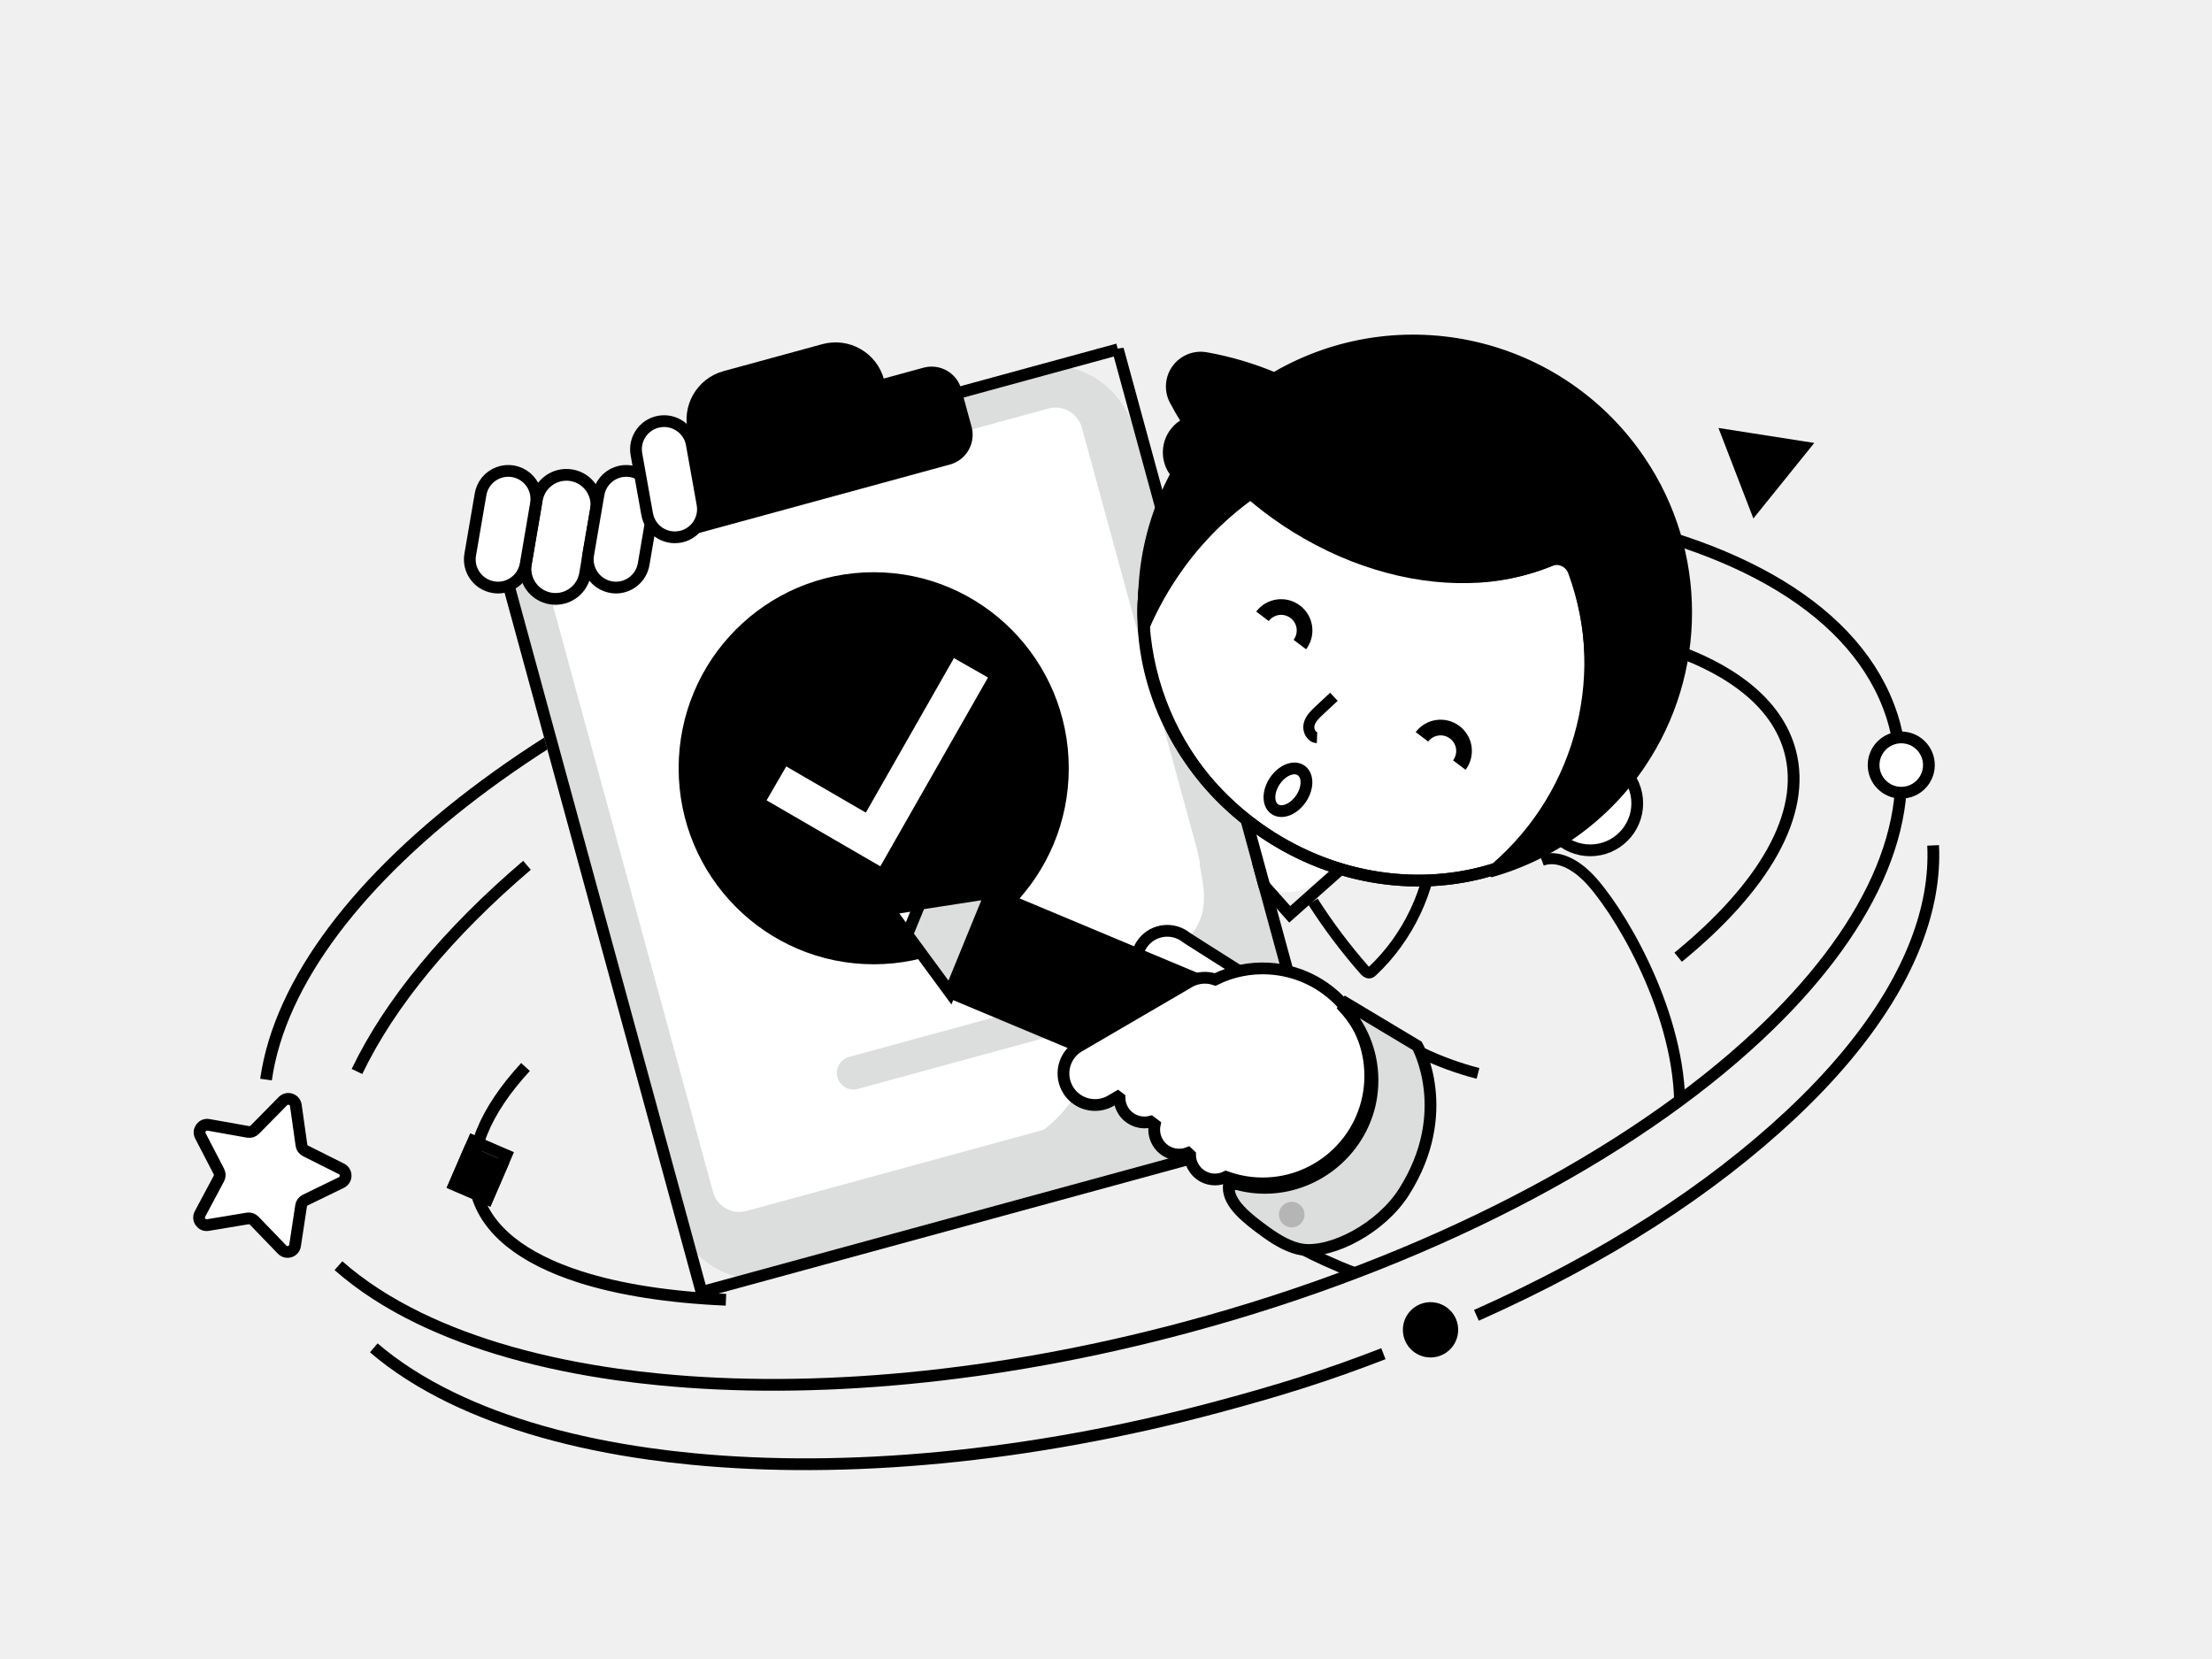
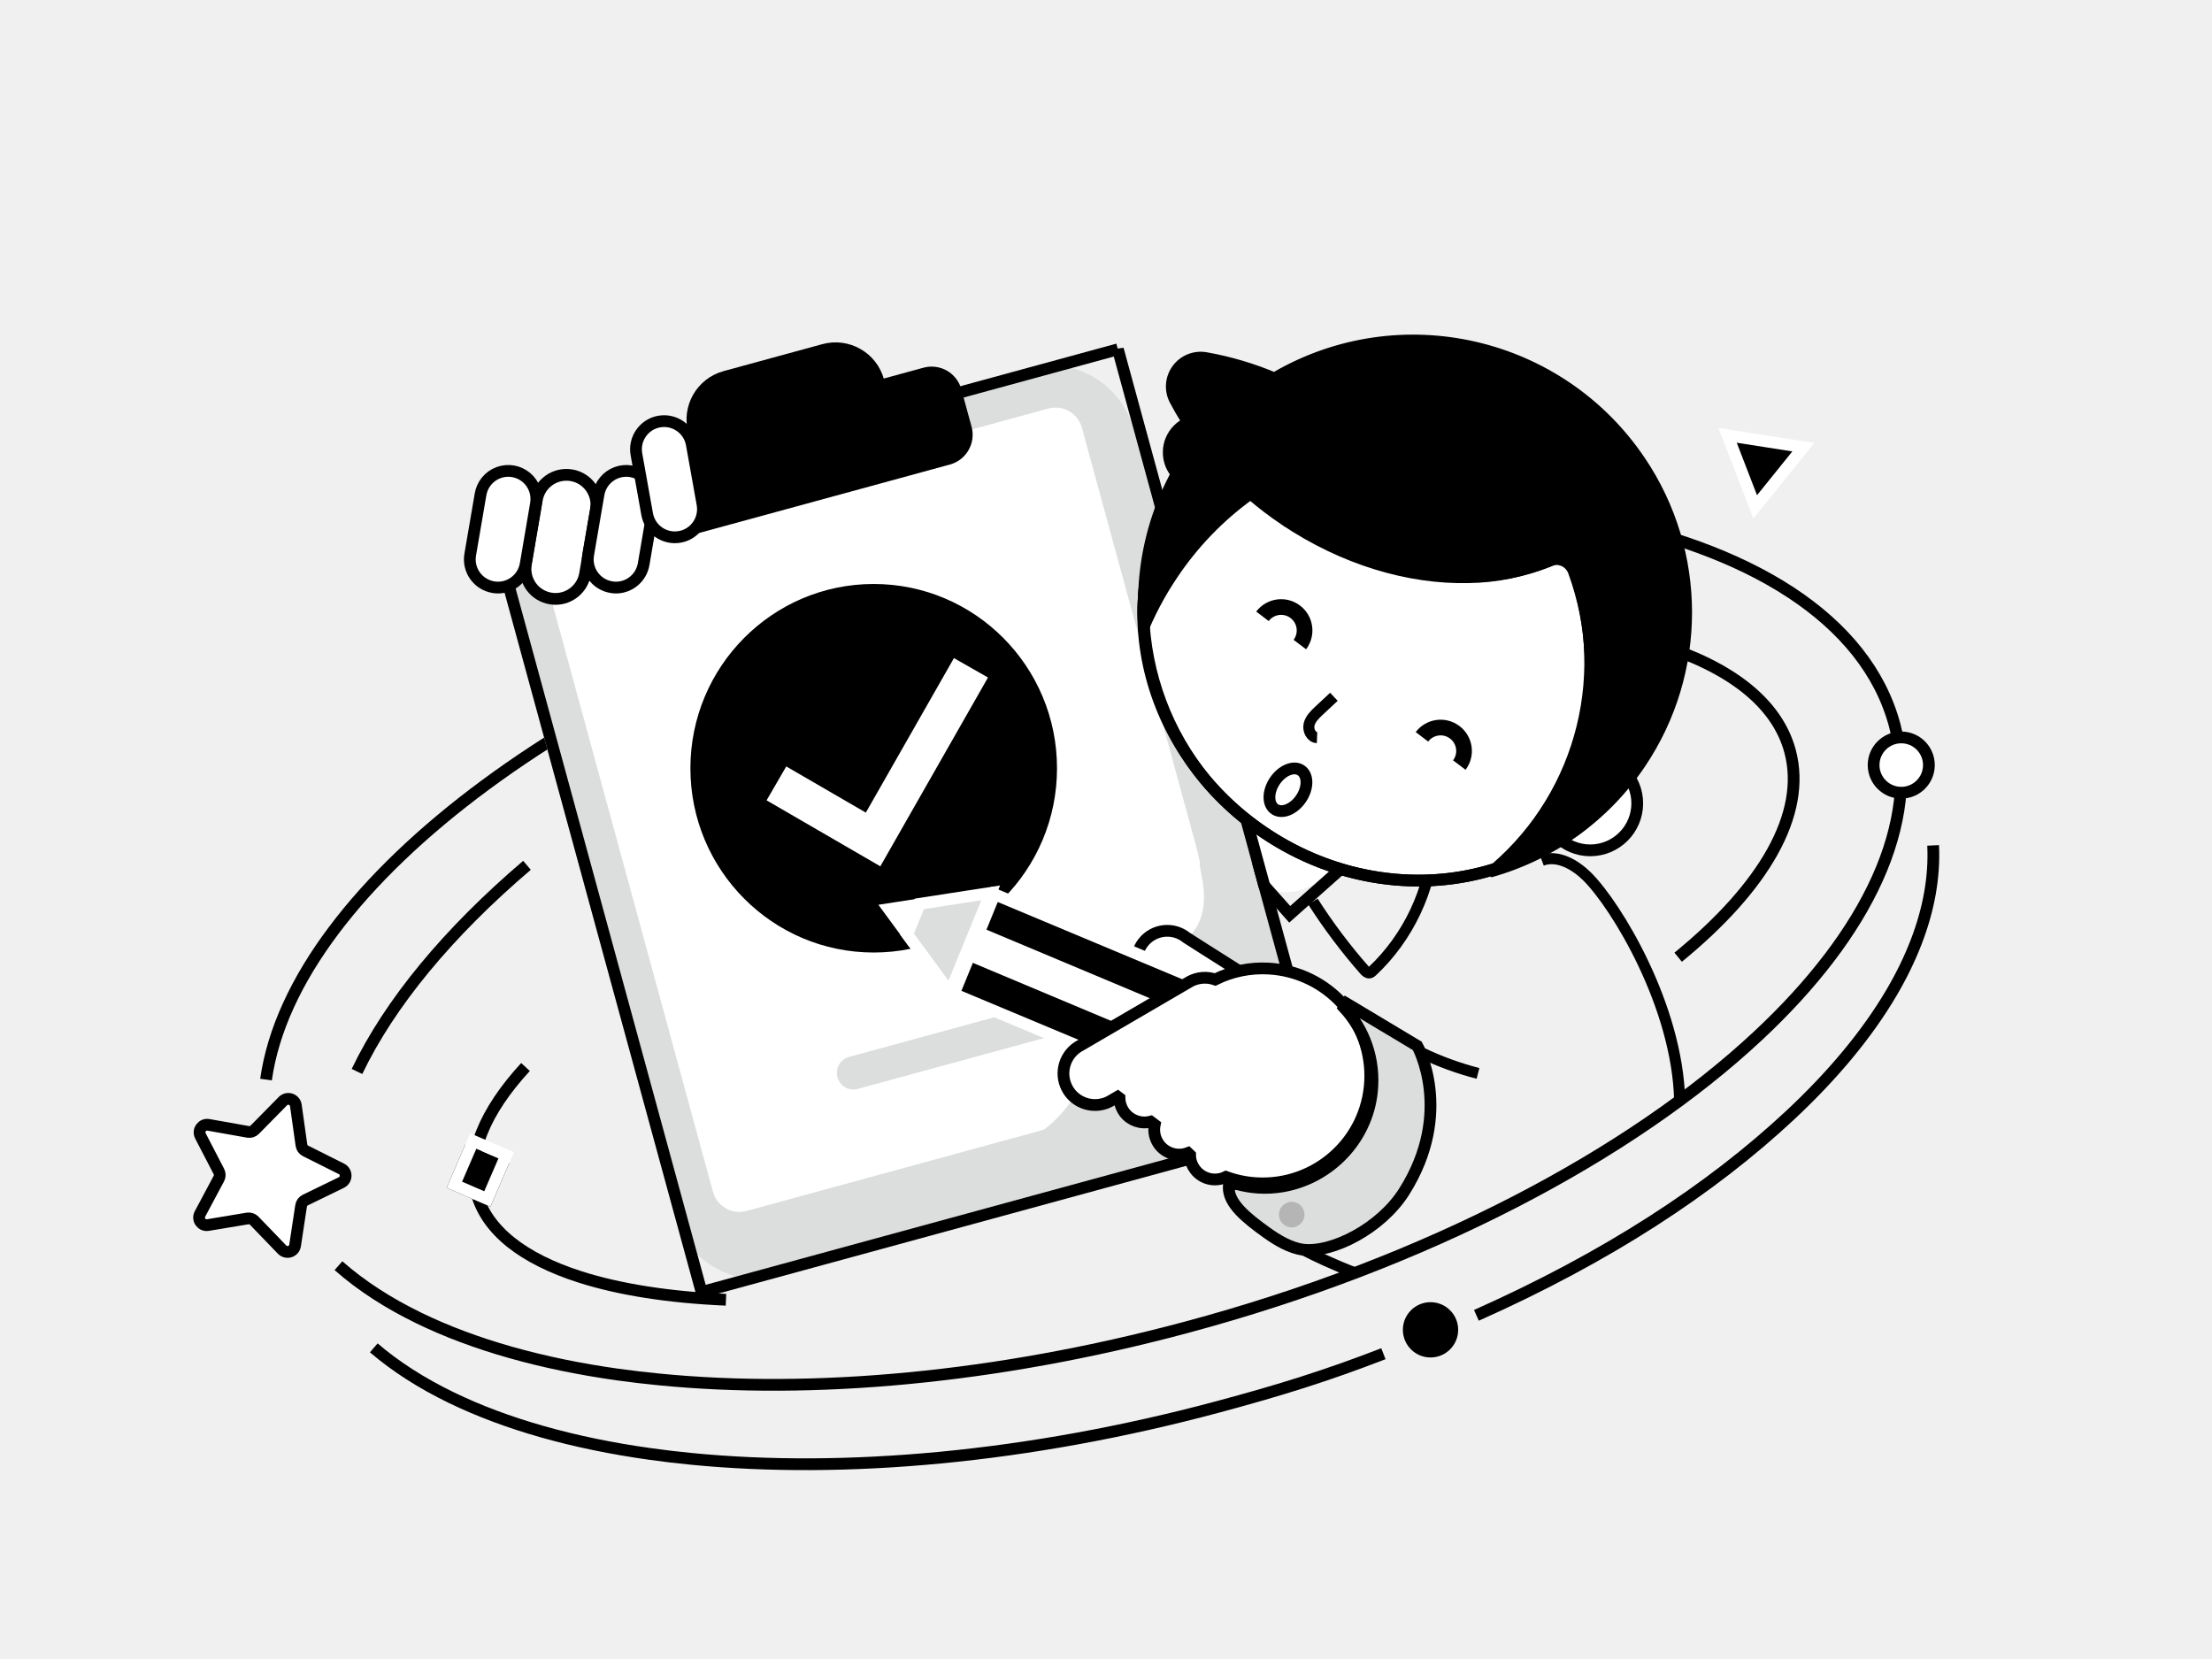
<svg xmlns="http://www.w3.org/2000/svg" viewBox="0 0 400 300" fill="none">
  <path d="M237.425 163.033c2.78 4.35 5.9 8.5 9.31 12.38.25.28.57.59.94.51.18-.04.34-.17.48-.3 6.5-6.1 10.57-14.73 11.14-23.63" stroke="#000000" stroke-width="2" />
  <path fill-rule="evenodd" clip-rule="evenodd" d="M287.567 136.77c-4.69 0-8.5 3.81-8.5 8.5 0 4.69 3.81 8.5 8.5 8.5 4.69 0 8.5-3.81 8.5-8.5 0-4.69-3.81-8.5-8.5-8.5Z" fill="#fff" />
  <path d="M287.567 136.77c-4.69 0-8.5 3.81-8.5 8.5 0 4.69 3.81 8.5 8.5 8.5 4.69 0 8.5-3.81 8.5-8.5 0-4.69-3.81-8.5-8.5-8.5Z" stroke="#000000" stroke-width="2.126" />
  <path fill-rule="evenodd" clip-rule="evenodd" d="m223.425 155.914 1.987 2.234a9.5 9.5 0 0 0 6.542 3.175 9.504 9.504 0 0 0 6.87-2.387l5.657-5.029a9.503 9.503 0 0 0 3.175-6.543 9.5 9.5 0 0 0-2.387-6.869l-1.986-2.235a9.512 9.512 0 0 0-6.543-3.175 9.505 9.505 0 0 0-6.869 2.387l-5.658 5.03a9.507 9.507 0 0 0-3.175 6.542 9.509 9.509 0 0 0 2.387 6.87Z" fill="#fff" />
  <path d="m251.492 149.095-14.609-16.434-18.268 16.241 14.609 16.433 18.268-16.24ZM110.793 144.935c20.24-12.01 44.85-22.38 72.13-29.69 8.69-2.33 17.29-4.25 25.74-5.78M64.555 193.756c5.94-12.41 16.52-25.16 30.74-37.28M250.162 244.795c-10.23 3.96-18.69 6.6-29.95 9.62-34.41 9.22-67.58 12.09-95.12 9.4-2.56-.25-5.06-.54-7.51-.89-13.86-1.93-26.07-5.38-36.01-10.21-5.35-2.6-10.04-5.6-13.98-8.98M349.571 152.875c.14 2.84-.06 5.71-.57 8.62-1.04 5.91-3.4 11.94-6.93 17.97-4.39 7.47-10.58 14.93-18.33 22.17-14.45 13.5-33.19 25.72-56.76 36.22" stroke="#000000" stroke-width="2.126" />
  <path d="M48.105 195.223c5-35.44 57.9-75.28 129.01-94.34 81.11-21.73 155.2-8.2 165.5 30.24 4.75 17.73-4.91 37.68-24.68 56.15-23.05 21.54-59.85 41.08-103.53 52.78-34.41 9.22-67.58 12.1-95.13 9.4-2.55-.25-5.05-.54-7.5-.88-13.87-1.94-26.07-5.39-36.01-10.22-5.61-2.73-10.5-5.89-14.56-9.48" stroke="#000000" stroke-width="2.126" />
  <path d="M131.278 235.037c-10.28-.44-19.23-1.84-26.43-4.14-10.19-3.27-16.85-8.36-18.68-15.17-1.85-6.91 1.48-14.76 8.86-22.78M250.633 112.455c38.88-2.6 68.36 5.81 73.07 23.4 3.05 11.39-4.81 24.64-20.24 37.24" stroke="#000" stroke-width="2.126" />
  <path fill-rule="evenodd" clip-rule="evenodd" d="m135.617 84.62 17.866-4.876c4.833-1.32 7.691-6.308 6.372-11.14a9.084 9.084 0 0 0-11.151-6.37l-17.866 4.877a9.081 9.081 0 0 0-6.369 11.15c1.319 4.834 6.315 7.679 11.148 6.36Z" fill="#000000" />
  <path fill-rule="evenodd" clip-rule="evenodd" d="m141.33 230.796 82.936-22.638a15.785 15.785 0 0 0 9.55-7.395 15.747 15.747 0 0 0 1.521-11.973L204.998 77.636a15.751 15.751 0 0 0-7.393-9.54 15.79 15.79 0 0 0-11.983-1.519l-82.936 22.638c-8.403 2.293-13.354 10.963-11.06 19.366l30.338 111.154c2.294 8.402 10.964 13.354 19.366 11.061Z" fill="#DCDDDD" />
  <path d="M202.15 63.168 88.778 94.112l38.085 139.53 113.371-30.945-38.084-139.53Z" stroke="#000000" stroke-width="2.126" />
  <path fill-rule="evenodd" clip-rule="evenodd" d="m137.105 221.739 86.216-23.533a6.987 6.987 0 0 0 4.896-8.572L197.97 78.818a6.987 6.987 0 0 0-8.572-4.895l-86.216 23.532a6.987 6.987 0 0 0-4.896 8.572l30.247 110.816a6.988 6.988 0 0 0 8.572 4.896Z" fill="#DCDDDD" />
  <path fill-rule="evenodd" clip-rule="evenodd" d="M216.986 155.944c4.2 20.84-7.88 41.66-28.16 48.28 3.16-2.39 7.05-6.72 4.98-12.63-.848-2.414-2.438-5.138-4.014-7.837-4.54-7.778-8.964-15.357 4.814-14.763 17.3.75 21.84-11.39 22.38-13.05Z" fill="#DCDDDD" />
  <path fill-rule="evenodd" clip-rule="evenodd" d="M214.756 154.671c4.2 20.84-7.88 41.66-28.16 48.29 3.16-2.4 7.05-6.73 4.98-12.64-.849-2.411-2.437-5.13-4.011-7.826-4.544-7.782-8.974-15.368 4.811-14.774 17.3.75 21.84-11.39 22.38-13.05Z" fill="#DCDDDD" />
  <path fill-rule="evenodd" clip-rule="evenodd" d="m186.805 204.829-51.81 14.15c-2.64.72-5.35-.84-6.07-3.47l-30.47-111.64c-.72-2.63.83-5.35 3.46-6.07l87.66-23.92c2.63-.72 5.35.83 6.06 3.46l20.7 75.81c.25.93.46 1.86.65 2.79-.098.303.03.972.205 1.884.791 4.129 2.536 13.238-11.405 15.826-12.349 2.29-11.641 5.149-10.326 10.463.471 1.902 1.02 4.119 1.076 6.737.13 5.84-4.55 10.98-7.71 13.38-.67.22-1.34.42-2.02.6Z" fill="#fff" />
  <path fill-rule="evenodd" clip-rule="evenodd" d="m123.701 97.121 48.072-13.12a5.574 5.574 0 0 0 3.916-6.844l-1.843-6.752a5.62 5.62 0 0 0-2.613-3.382 5.617 5.617 0 0 0-4.239-.532l-48.072 13.12a5.617 5.617 0 0 0-3.381 2.613 5.622 5.622 0 0 0-.533 4.24l1.844 6.753a5.573 5.573 0 0 0 6.849 3.904Z" fill="#000000" />
  <path fill-rule="evenodd" clip-rule="evenodd" d="m224.14 175.638-6.3-3.99-3.29-2.1a5.53 5.53 0 0 0-7.78.83c-1.92 2.38-1.55 5.87.83 7.78l12.31 9.93a5.539 5.539 0 0 0 6.19.51l-1.96-12.96Z" fill="#fff" />
  <path d="m224.14 175.638-6.3-3.99-3.29-2.1a5.53 5.53 0 0 0-7.78.83c-1.92 2.38-1.55 5.87.83 7.78l12.31 9.93a5.539 5.539 0 0 0 6.19.51l-1.96-12.96Z" stroke="#000000" stroke-width="2.126" />
  <path fill-rule="evenodd" clip-rule="evenodd" d="M218.023 141.076a49.553 49.553 0 0 1-11.28-30.05c-.01-.15-.01-.29-.01-.44.07-7.88 2.31-15.68 6.92-22.52 1.59-2.36 3.4-4.5 5.39-6.42 3.86 4.63 8.37 8.68 13.38 12.03 10.83 7.3 22.79 10.78 33.56 10.55 5.5-.05 10.92-1.26 15.92-3.54.03-.02.06-.03.1-.05.81-.32 1.74.08 2.06.9 7.79 19.55 2.3 41.86-13.63 55.56-13.21 4.22-28.75 2.29-41.83-6.53a51.913 51.913 0 0 1-9.29-8.02c-.41-.45-.81-.91-1.2-1.37-.03-.03-.06-.07-.09-.1Z" fill="#fff" />
  <path d="M206.743 111.026a49.553 49.553 0 0 0 11.28 30.05c.03.03.06.07.09.1.39.46.79.92 1.2 1.37 2.7 2.96 5.8 5.66 9.29 8.02 13.08 8.82 28.62 10.75 41.83 6.53 15.93-13.7 21.42-36.01 13.63-55.56a1.59 1.59 0 0 0-2.06-.9c-.04.02-.07.03-.1.05-5 2.28-10.42 3.49-15.92 3.54-10.77.23-22.73-3.25-33.56-10.55-5.01-3.35-9.52-7.4-13.38-12.03-1.99 1.92-3.8 4.06-5.39 6.42-4.61 6.84-6.85 14.64-6.92 22.52 0 .15 0 .29.01.44Z" stroke="#000000" stroke-width="2.126" />
  <path fill-rule="evenodd" clip-rule="evenodd" d="M265.5 104.941c-10.77.23-22.73-3.25-33.56-10.55a67.742 67.742 0 0 1-5.83-4.43 56.116 56.116 0 0 0-13.61 14.14 57.13 57.13 0 0 0-5.81 11.02 49.025 49.025 0 0 1 8.02-33.64c.48-.73 1-1.43 1.52-2.13-.73-1-1.43-2.02-2.08-3.04-.79-1.26-1.52-2.52-2.19-3.8a5.789 5.789 0 0 1 6.21-8.31c4.2.75 8.31 1.95 12.25 3.6 22.77-13.26 51.92-6.55 66.62 15.32 11.23 16.67 11.25 38.49.03 55.18a48.994 48.994 0 0 1-27.53 19.87c15.86-13.36 21.66-35.21 14.52-54.67l-.06-.15a2.804 2.804 0 0 0-3.68-1.46c-4.7 1.96-9.73 2.99-14.82 3.05Z" fill="#000000" />
  <path d="M231.94 94.39c10.83 7.301 22.79 10.781 33.56 10.551 5.09-.06 10.12-1.09 14.82-3.05 1.42-.61 3.06.04 3.68 1.46l.06.15c7.14 19.46 1.34 41.31-14.52 54.67a48.994 48.994 0 0 0 27.53-19.87c11.22-16.69 11.2-38.51-.03-55.18-14.7-21.87-43.85-28.58-66.62-15.32a58.183 58.183 0 0 0-12.25-3.6 5.789 5.789 0 0 0-6.21 8.31c.67 1.28 1.4 2.54 2.19 3.8.65 1.02 1.35 2.04 2.08 3.04-.52.7-1.04 1.4-1.52 2.13a49.025 49.025 0 0 0-8.02 33.64 57.13 57.13 0 0 1 5.81-11.02 56.116 56.116 0 0 1 13.61-14.14c1.86 1.58 3.81 3.06 5.83 4.43Z" stroke="#000000" />
  <path d="M230.537 141.219c-1.308 1.94-1.309 4.231-.007 5.109 1.31.883 3.434.023 4.742-1.917 1.308-1.941 1.303-4.223-.007-5.106-1.302-.878-3.42-.026-4.728 1.914Z" stroke="#000000" stroke-width="2.126" />
  <path d="M235.053 116.557a4.23 4.23 0 0 0-.83-5.93 4.238 4.238 0 0 0-5.93.82M263.891 138.349a4.23 4.23 0 0 0-.83-5.93 4.238 4.238 0 0 0-5.93.82" stroke="#000000" stroke-width="2.835" />
  <path d="M213.653 88.07c-13.416 19.9-6.725 47.881 14.95 62.493 21.674 14.613 50.13 10.329 63.547-9.571 13.416-19.9 6.716-47.887-14.958-62.5-21.674-14.612-50.123-10.322-63.539 9.578Z" stroke="#000000" stroke-width="2.126" />
  <path d="m241.211 126.003-2.67 2.49c-.77.72-1.58 1.5-1.82 2.53-.24 1.02.39 2.32 1.44 2.36" stroke="#000000" stroke-width="2" />
  <path fill-rule="evenodd" clip-rule="evenodd" d="m155.113 196.911 34.488-9.413a3.002 3.002 0 0 0 .697-5.498 2.999 2.999 0 0 0-2.277-.29l-34.488 9.413a3.002 3.002 0 0 0-.697 5.498 2.998 2.998 0 0 0 2.277.29Z" fill="#DCDDDD" />
  <path fill-rule="evenodd" clip-rule="evenodd" d="M258.684 235.474c-2.76 0-5 2.24-5 5s2.24 5 5 5 5-2.24 5-5-2.24-5-5-5Z" fill="#000000" />
-   <path fill-rule="evenodd" clip-rule="evenodd" d="m326.095 80.864-8.7 10.79-4.99-12.93 13.69 2.14Z" fill="#000" />
-   <path d="m317.395 91.654 8.7-10.79-13.69-2.14 4.99 12.93Z" stroke="#000000" stroke-width="2.126" />
+   <path fill-rule="evenodd" clip-rule="evenodd" d="m326.095 80.864-8.7 10.79-4.99-12.93 13.69 2.14Z" fill="#000000" />
+   <path d="m317.395 91.654 8.7-10.79-13.69-2.14 4.99 12.93Z" stroke="#FFFFFF" stroke-width="2.126" />
  <path fill-rule="evenodd" clip-rule="evenodd" d="M343.807 133.349c-2.76 0-5 2.24-5 5s2.24 5 5 5 5-2.24 5-5-2.24-5-5-5Z" fill="#fff" />
  <path d="M343.807 133.349c-2.76 0-5 2.24-5 5s2.24 5 5 5 5-2.24 5-5-2.24-5-5-5Z" stroke="#000000" stroke-width="2.126" />
  <path fill-rule="evenodd" clip-rule="evenodd" d="M53.36 225.218c-.17 1.13-1.55 1.57-2.35.75l-5.03-5.22c-.32-.33-.77-.48-1.22-.41l-7.16 1.19c-1.12.19-1.97-1-1.44-2l3.42-6.41c.21-.4.21-.88 0-1.28l-3.34-6.44c-.52-1.01.34-2.18 1.46-1.99l7.15 1.27c.44.08.9-.07 1.22-.39l5.09-5.17c.8-.81 2.18-.35 2.34.78l1.01 7.18c.06.45.34.84.74 1.04l6.49 3.25c1.02.51 1.01 1.97-.01 2.47l-6.52 3.17c-.41.2-.7.59-.76 1.03l-1.09 7.18Z" fill="#fff" />
  <path d="M51.01 225.968c.8.82 2.18.38 2.35-.75l1.09-7.18c.06-.44.35-.83.76-1.03l6.52-3.17c1.02-.5 1.03-1.96.01-2.47l-6.49-3.25c-.4-.2-.68-.59-.74-1.04l-1.01-7.18c-.16-1.13-1.54-1.59-2.34-.78l-5.09 5.17c-.32.32-.78.47-1.22.39l-7.15-1.27c-1.12-.19-1.98.98-1.46 1.99l3.34 6.44c.21.4.21.88 0 1.28l-3.42 6.41c-.53 1 .32 2.19 1.44 2l7.16-1.19c.45-.07.9.08 1.22.41l5.03 5.22Z" stroke="#000000" stroke-width="2.126" />
-   <path fill-rule="evenodd" clip-rule="evenodd" d="m88.68 218.213 3.418-7.913-7.912-3.419-3.42 7.913 7.914 3.419Z" fill="#000" />
-   <path d="m85.581 206.331-3.417 7.909 5.958 2.574 3.417-7.909-5.958-2.574Z" stroke="#000000" stroke-width="2.126" />
-   <path fill-rule="evenodd" clip-rule="evenodd" d="M157.994 104.539c-18.89 0-34.21 15.4-34.21 34.39 0 18.99 15.32 34.38 34.21 34.38s34.21-15.39 34.21-34.38c0-18.99-15.32-34.39-34.21-34.39Z" fill="#000" />
-   <path d="M157.994 104.539c-18.89 0-34.21 15.4-34.21 34.39 0 18.99 15.32 34.38 34.21 34.38s34.21-15.39 34.21-34.38c0-18.99-15.32-34.39-34.21-34.39Z" stroke="#000000" stroke-width="2.126" />
+   <path fill-rule="evenodd" clip-rule="evenodd" d="m88.68 218.213 3.418-7.913-7.912-3.419-3.42 7.913 7.914 3.419Z" fill="#000000" />
+   <path d="m85.581 206.331-3.417 7.909 5.958 2.574 3.417-7.909-5.958-2.574Z" stroke="#FFFFFF" stroke-width="2.126" />
+   <path fill-rule="evenodd" clip-rule="evenodd" d="M157.994 104.539c-18.89 0-34.21 15.4-34.21 34.39 0 18.99 15.32 34.38 34.21 34.38s34.21-15.39 34.21-34.38c0-18.99-15.32-34.39-34.21-34.39Z" fill="#000000" />
+   <path d="M157.994 104.539c-18.89 0-34.21 15.4-34.21 34.39 0 18.99 15.32 34.38 34.21 34.38s34.21-15.39 34.21-34.38c0-18.99-15.32-34.39-34.21-34.39Z" stroke="#FFFFFF" stroke-width="2.126" />
  <path d="m175.581 120.761-17.7 31.04-17.48-10.14" stroke="#fff" stroke-width="7.087" />
-   <path fill-rule="evenodd" clip-rule="evenodd" d="m172.471 179.747 7.38-18.03 67.3 28.18-1.57 3.83-5.81 14.18-67.3-28.16Z" fill="#000" />
-   <path d="m179.851 161.717-7.38 18.03 67.3 28.16 5.81-14.18 1.57-3.83-67.3-28.18Z" stroke="#000000" stroke-width="2.126" />
-   <path fill-rule="evenodd" clip-rule="evenodd" d="m244.697 195.949-2.47 6-67.27-28.24 2.46-6 67.28 28.24Z" fill="#000000" />
+   <path fill-rule="evenodd" clip-rule="evenodd" d="m172.471 179.747 7.38-18.03 67.3 28.18-1.57 3.83-5.81 14.18-67.3-28.16Z" fill="#000000" />
+   <path d="m179.851 161.717-7.38 18.03 67.3 28.16 5.81-14.18 1.57-3.83-67.3-28.18Z" stroke="#FFFFFF" stroke-width="2.126" />
+   <path fill-rule="evenodd" clip-rule="evenodd" d="m244.697 195.949-2.47 6-67.27-28.24 2.46-6 67.28 28.24Z" fill="#FFFFFF" />
  <path fill-rule="evenodd" clip-rule="evenodd" d="m179.151 161.459-7.37 18.02-7.8-10.61 2.21-5.41 12.96-2Z" fill="#DCDDDD" />
-   <path d="m171.781 179.479 7.37-18.02-12.96 2-2.21 5.41 7.8 10.61Z" stroke="#000000" stroke-width="2.126" />
+   <path d="m171.781 179.479 7.37-18.02-12.96 2-2.21 5.41 7.8 10.61Z" stroke="#FFFFFF" stroke-width="2.126" />
  <path fill-rule="evenodd" clip-rule="evenodd" d="m160.733 164.395 5.56-.86-2.22 5.41-3.34-4.55Z" fill="#fff" />
-   <path d="m166.293 163.535-5.56.86 3.34 4.55 2.22-5.41Z" stroke="#000000" stroke-width="2.126" />
+   <path d="m166.293 163.535-5.56.86 3.34 4.55 2.22-5.41Z" stroke="#FFFFFF" stroke-width="2.126" />
  <path d="M245.041 230.179c-1.85-.7-3.61-1.44-5.25-2.19-6.47-2.93-11.12-5.93-12.57-6.84M278.807 155.591c2.9-1.1 6.11.83 8.23 2.94 5.26 5.25 16.29 23.35 16.7 40.47M247.789 184.796c5.81 4.32 12.47 7.5 19.48 9.31" stroke="#000000" stroke-width="2" />
  <path fill-rule="evenodd" clip-rule="evenodd" d="M103.34 85.942c2.95.5 4.94 3.31 4.44 6.26l-1.98 11.579a5.43 5.43 0 0 1-5.34 4.52c-.31 0-.61-.03-.92-.08a5.419 5.419 0 0 1-4.44-6.26l1.98-11.59c.5-2.95 3.3-4.93 6.26-4.43Z" fill="#fff" />
  <path d="M107.78 92.201c.5-2.95-1.49-5.76-4.44-6.26-2.96-.5-5.76 1.48-6.26 4.43l-1.98 11.59a5.419 5.419 0 0 0 4.44 6.26c.31.05.61.08.92.08a5.43 5.43 0 0 0 5.34-4.52l1.98-11.58Z" stroke="#000000" stroke-width="2.126" />
  <path fill-rule="evenodd" clip-rule="evenodd" d="M114.082 85.293c2.77.48 4.64 3.1 4.16 5.87l-1.85 10.85a5.09 5.09 0 0 1-5.01 4.24c-.28 0-.57-.03-.86-.08a5.087 5.087 0 0 1-4.16-5.87l1.86-10.85c.47-2.77 3.1-4.63 5.86-4.16Z" fill="#fff" />
  <path d="M118.242 91.163a5.083 5.083 0 1 0-10.02-1.71l-1.86 10.85a5.087 5.087 0 0 0 4.16 5.87c.29.05.58.08.86.08a5.09 5.09 0 0 0 5.01-4.24l1.85-10.85Z" stroke="#000000" stroke-width="2.126" />
  <path fill-rule="evenodd" clip-rule="evenodd" d="M92.748 85.293c2.77.48 4.64 3.1 4.16 5.87l-1.85 10.85a5.09 5.09 0 0 1-5.01 4.24c-.28 0-.57-.03-.86-.08a5.087 5.087 0 0 1-4.16-5.87l1.86-10.85c.47-2.77 3.1-4.63 5.86-4.16Z" fill="#fff" />
  <path d="M96.908 91.163a5.083 5.083 0 1 0-10.02-1.71l-1.86 10.85a5.087 5.087 0 0 0 4.16 5.87c.29.05.58.08.86.08a5.09 5.09 0 0 0 5.01-4.24l1.85-10.85Z" stroke="#000000" stroke-width="2.126" />
  <path fill-rule="evenodd" clip-rule="evenodd" d="M119.195 76.232c2.77-.49 5.41 1.35 5.9 4.11l1.94 10.84c.44 2.48-.99 4.85-3.27 5.68-.27.09-.55.17-.84.22-2.77.5-5.41-1.35-5.9-4.11l-1.94-10.84c-.49-2.76 1.35-5.41 4.11-5.9Z" fill="#fff" />
  <path d="M125.095 80.342c-.49-2.76-3.13-4.6-5.9-4.11-2.76.49-4.6 3.14-4.11 5.9l1.94 10.84a5.078 5.078 0 0 0 5.9 4.11c.29-.05.57-.13.84-.22 2.28-.83 3.71-3.2 3.27-5.68l-1.94-10.84Z" stroke="#000000" stroke-width="2.126" />
  <path fill-rule="evenodd" clip-rule="evenodd" d="M219.739 177.122a19.32 19.32 0 0 1 9.652-1.977c10.72.58 18.94 9.73 18.37 20.45-.58 10.72-9.74 18.94-20.46 18.37a19.376 19.376 0 0 1-5.613-1.143 4.498 4.498 0 0 1-5.583-1.334c-.25-.33-.47-.71-.62-1.13a4.214 4.214 0 0 1-.278-1.483 19.864 19.864 0 0 1-.394-.372 4.52 4.52 0 0 1-5.184-1.501c-.15-.21-.29-.42-.41-.66a4.487 4.487 0 0 1-.411-2.96l-.733-.554a4.526 4.526 0 0 1-4.728-1.645c-.15-.21-.29-.42-.41-.66a4.475 4.475 0 0 1-.5-1.952l-.326-.245-1.476.862a5.725 5.725 0 0 1-7.18-1.63 6.25 6.25 0 0 1-.51-.82 5.714 5.714 0 0 1 2.45-7.7l19.86-11.59a5.692 5.692 0 0 1 4.484-.326Z" fill="#fff" />
  <path d="M219.739 177.122a19.32 19.32 0 0 1 9.652-1.977c10.72.58 18.94 9.73 18.37 20.45-.58 10.72-9.74 18.94-20.46 18.37a19.376 19.376 0 0 1-5.613-1.143 4.498 4.498 0 0 1-5.583-1.334c-.25-.33-.47-.71-.62-1.13a4.214 4.214 0 0 1-.278-1.483 19.864 19.864 0 0 1-.394-.372 4.52 4.52 0 0 1-5.184-1.501c-.15-.21-.29-.42-.41-.66a4.487 4.487 0 0 1-.411-2.96l-.733-.554a4.526 4.526 0 0 1-4.728-1.645c-.15-.21-.29-.42-.41-.66a4.475 4.475 0 0 1-.5-1.952l-.326-.245-1.476.862a5.725 5.725 0 0 1-7.18-1.63 6.25 6.25 0 0 1-.51-.82 5.714 5.714 0 0 1 2.45-7.7l19.86-11.59a5.692 5.692 0 0 1 4.484-.326Z" stroke="#000000" stroke-width="2.126" />
  <path fill-rule="evenodd" clip-rule="evenodd" d="M248.079 197.478c.63-5.85-1.38-11.31-5.03-15.27l.46-.74 12.78 7.66s6.71 11.94-2.35 26.32c-4.22 6.7-13.07 11.2-18.35 10.52-2.29-.3-4.65-1.72-6.53-3.07-3.72-2.66-6.92-5.29-6.86-8.18.043-1.842.743-1.15 1.14-.756.164.162.276.273.27.136 2.6.72 5.42.94 8.39.42 8.49-1.49 15.15-8.47 16.08-17.04Z" fill="#DCDDDD" />
  <path d="M243.049 182.208c3.65 3.96 5.66 9.42 5.03 15.27-.93 8.57-7.59 15.55-16.08 17.04-2.97.52-5.79.3-8.39-.42.02.47-1.35-1.98-1.41.62-.06 2.89 3.14 5.52 6.86 8.18 1.88 1.35 4.24 2.77 6.53 3.07 5.28.68 14.13-3.82 18.35-10.52 9.06-14.38 2.35-26.32 2.35-26.32l-12.78-7.66-.46.74Z" stroke="#000000" stroke-width="2.126" />
  <path fill-rule="evenodd" clip-rule="evenodd" d="M233.577 217.324c-1.27 0-2.31 1.04-2.31 2.31a2.32 2.32 0 0 0 2.31 2.32c1.28 0 2.32-1.04 2.32-2.32a2.32 2.32 0 0 0-2.32-2.31Z" fill="#B5B5B6" />
  <path fill-rule="evenodd" clip-rule="evenodd" d="M217.159 74.923a6.88 6.88 0 0 0-6.88 6.88c0 3.81 3.08 6.89 6.88 6.89 3.81 0 6.89-3.08 6.89-6.89 0-3.8-3.08-6.88-6.89-6.88Z" fill="#000000" />
</svg>
